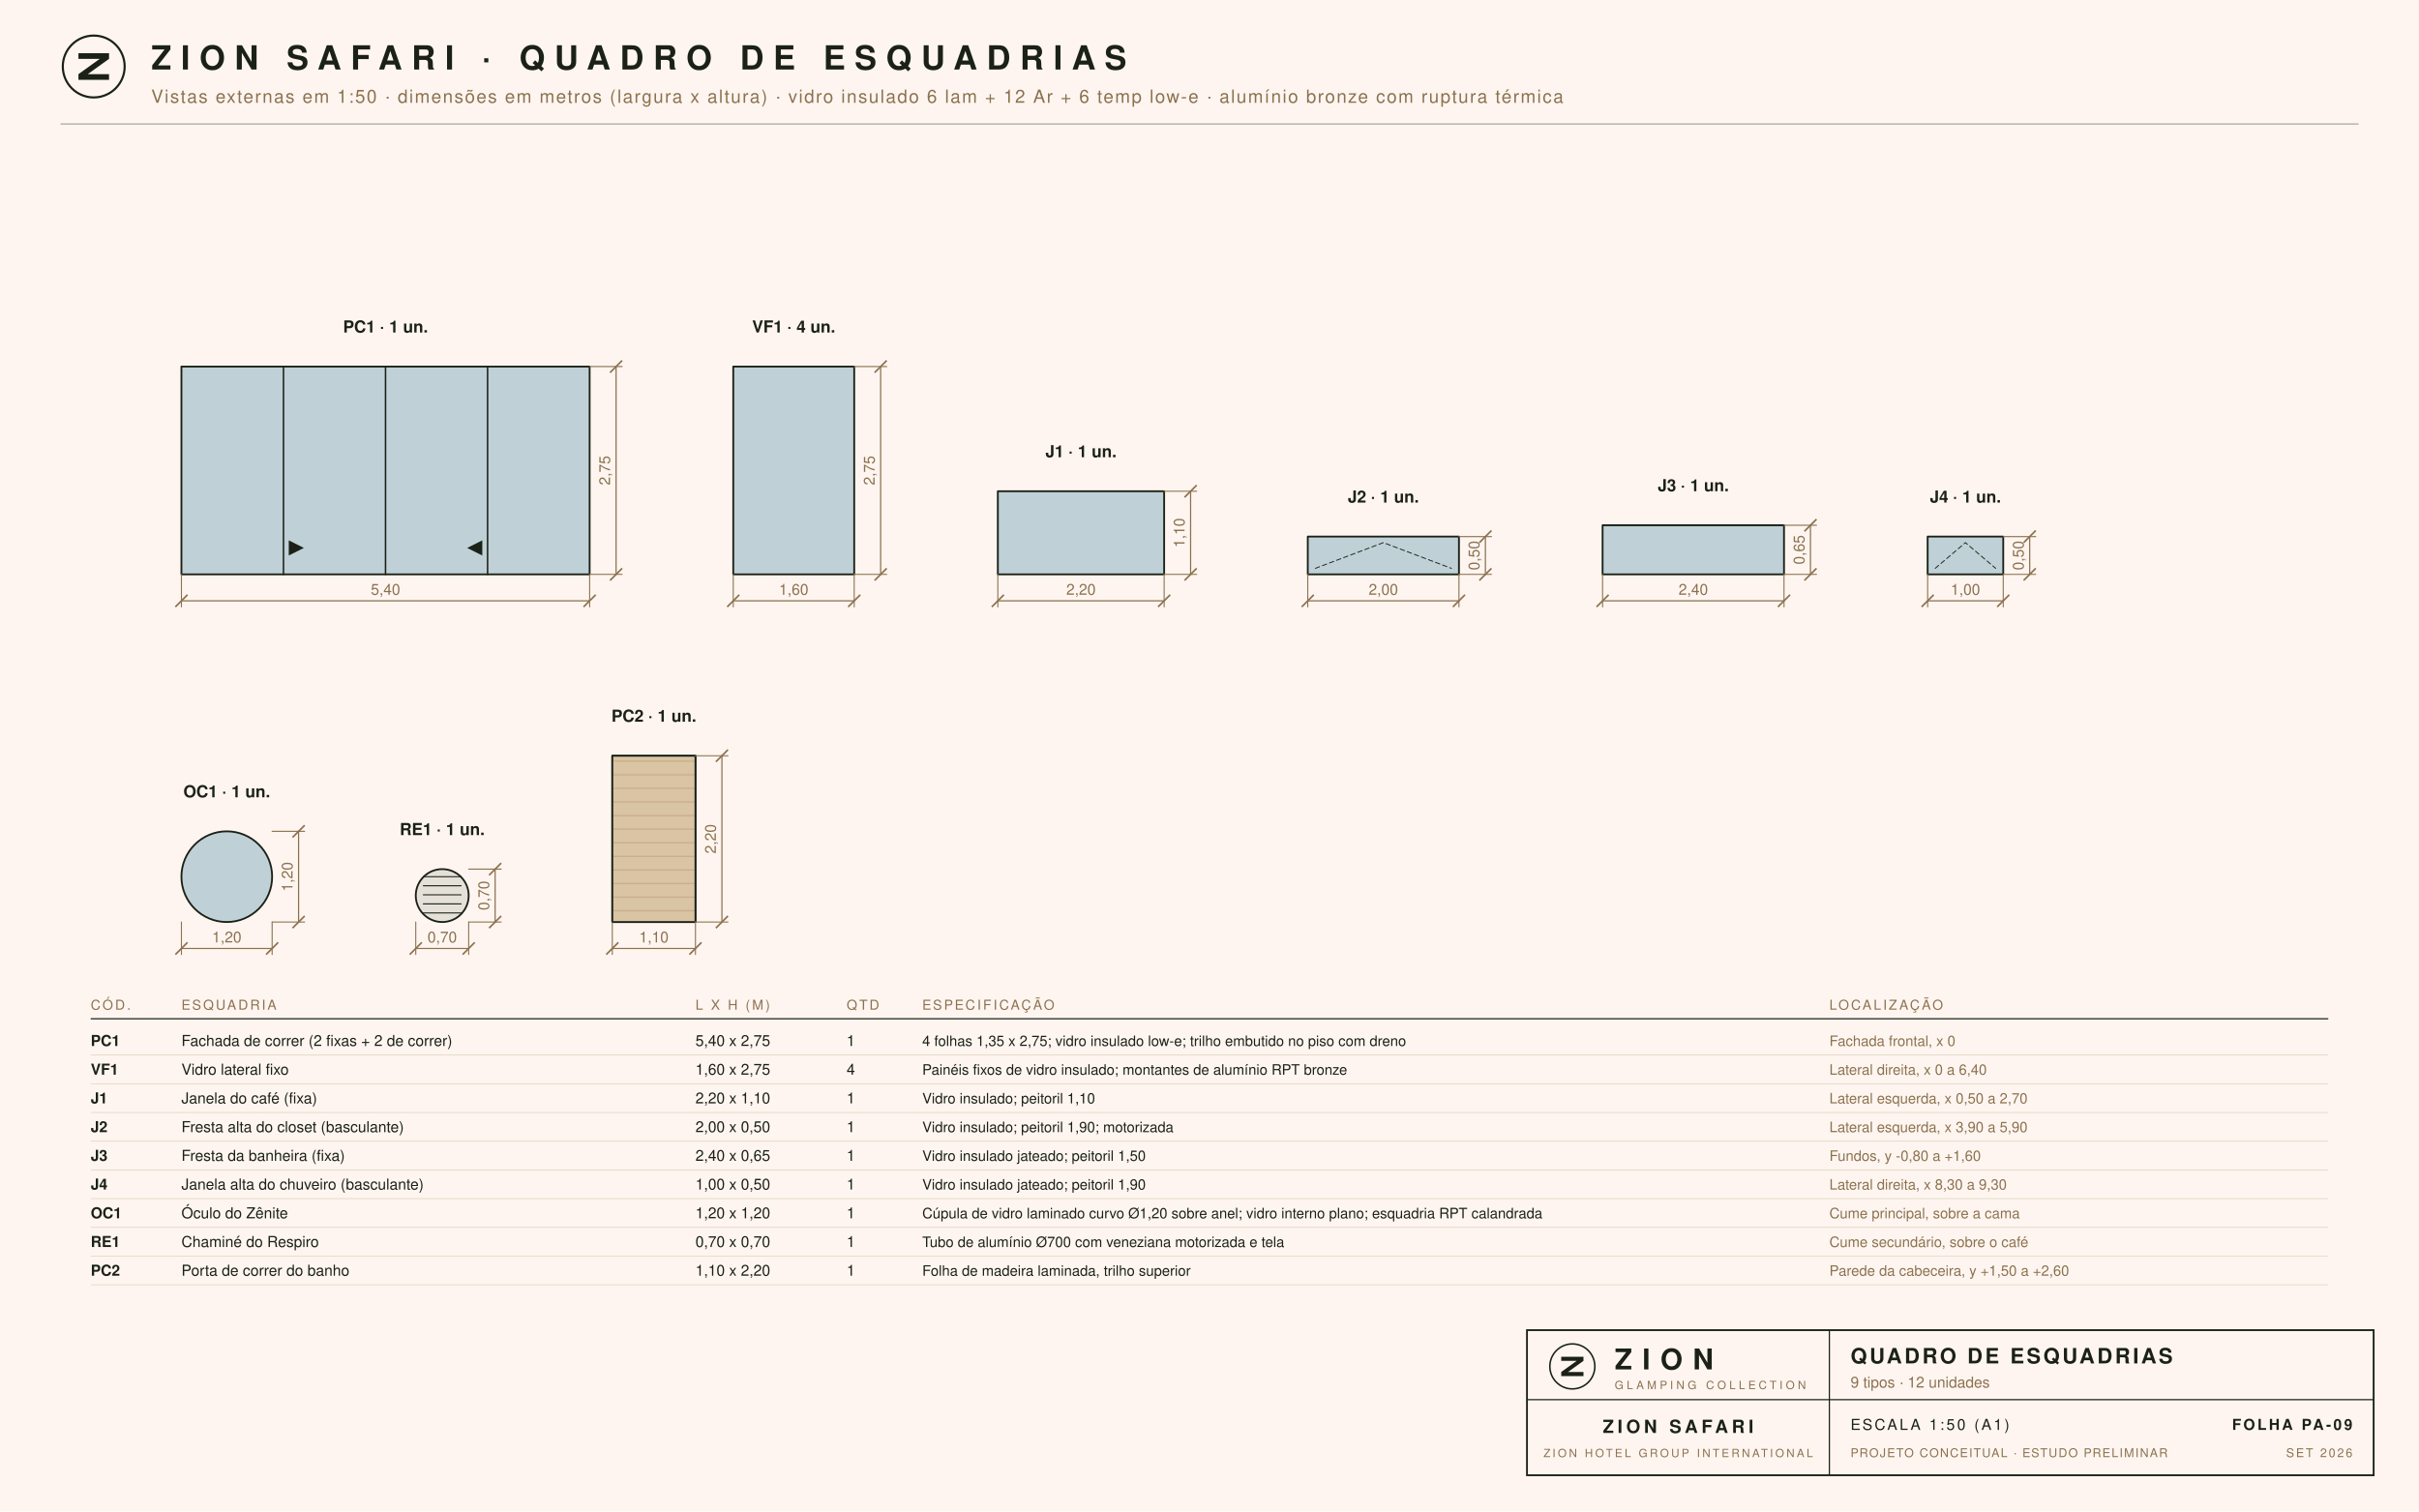
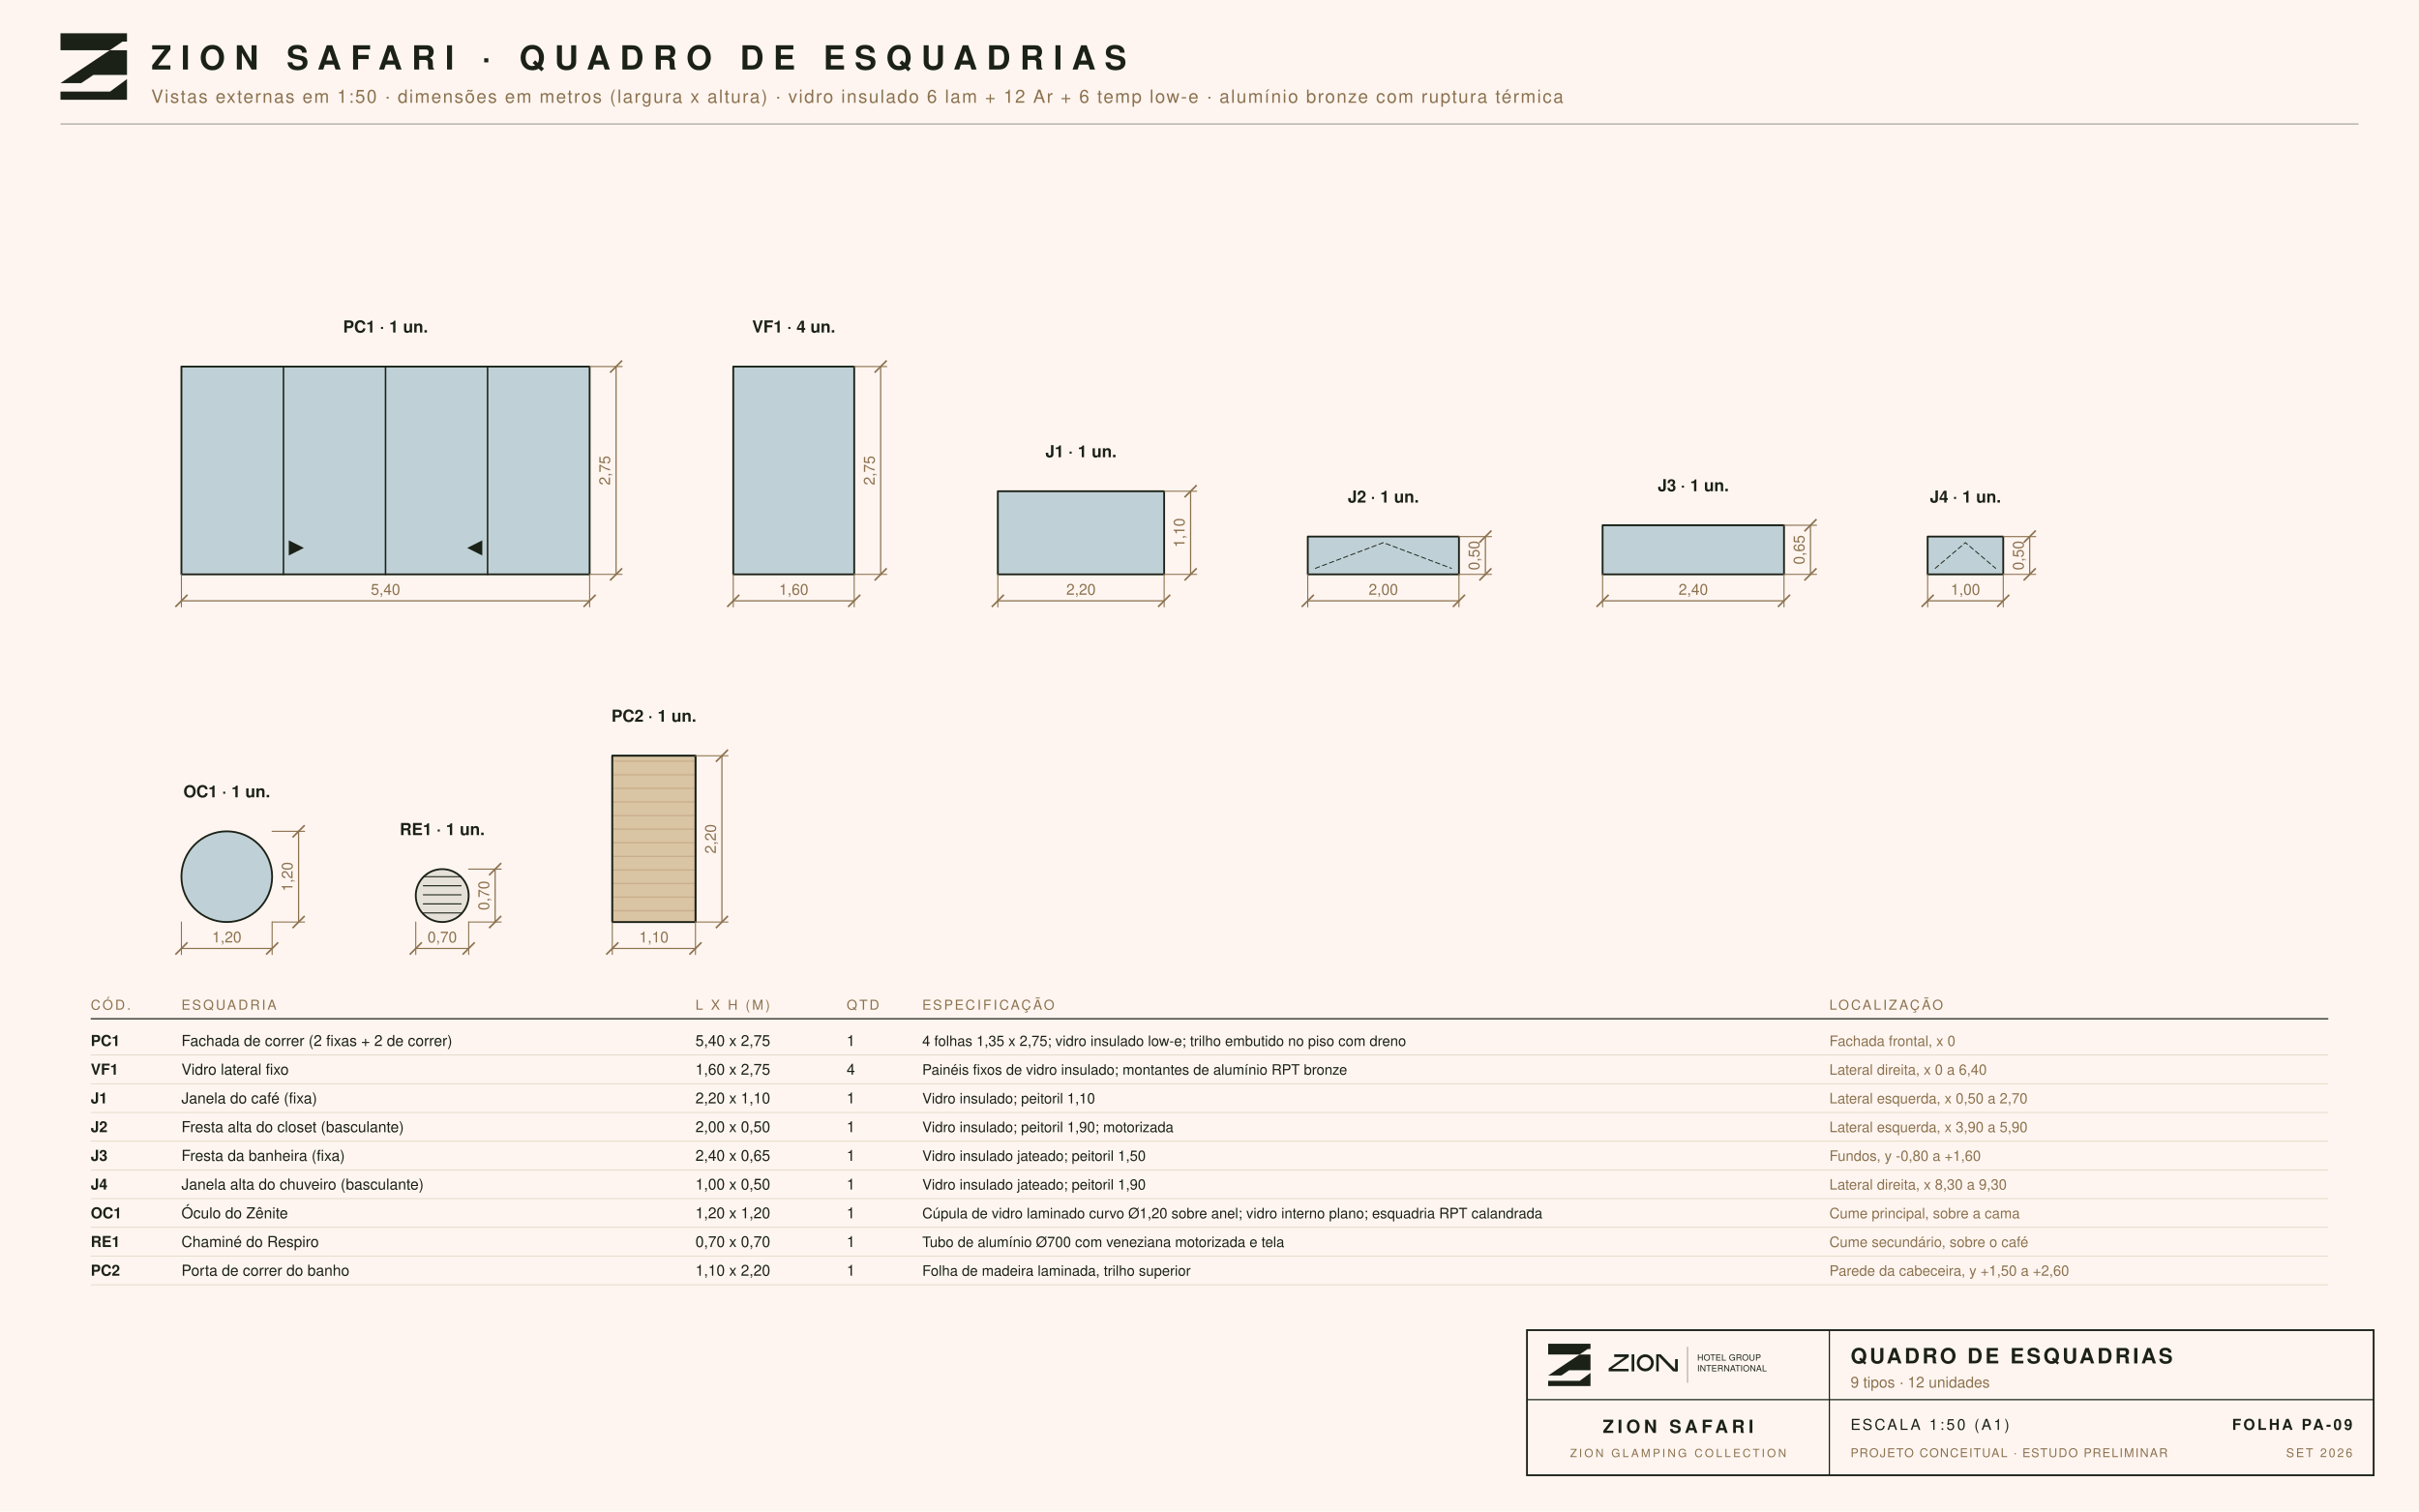
<svg xmlns="http://www.w3.org/2000/svg" viewBox="0 0 1600 1000" width="1600" height="1000" font-family="'DM Sans','Aventa',Helvetica,Arial,sans-serif">
  <defs>
    <pattern id="wood" width="60" height="9" patternUnits="userSpaceOnUse">
      <rect width="60" height="9" fill="#D9C4A3" />
      <line x1="0" y1="8.5" x2="60" y2="8.5" stroke="#B99A73" stroke-width="0.6" opacity="0.7" />
    </pattern>
  </defs>
  <rect width="1600" height="1000" fill="#FEF5F0" />
  <g transform="translate(40.00,22.00) scale(0.44)">
-     <circle cx="50" cy="50" r="46.5" fill="none" stroke="#1B2117" stroke-width="3.2" />
-     <polygon points="27,30 73,30 73,38.5 41,61.5 73,61.5 73,70 27,70 27,61.5 59,38.5 27,38.5" fill="#1B2117" />
+     <polygon points="0,0 100,0 100,12.5 93.4,12.5 74.1,25.5 0,25.5" fill="#1B2117" />
+     <polygon points="74.1,25.5 100,25.5 100,62.7 49.4,62.7 31.2,75 0,75" fill="#1B2117" />
+     <polygon points="0,87.7 74.5,87.7 100,68.9 100,100 0,100" fill="#1B2117" />
  </g>
  <text x="100.00" y="46.00" fill="#1B2117" text-anchor="start" style="font-family:'DM Sans','Aventa',Helvetica,Arial,sans-serif;font-size:22px;font-weight:700;letter-spacing:0.28em;">ZION SAFARI · QUADRO DE ESQUADRIAS</text>
  <text x="100.00" y="68.00" fill="#8B714E" text-anchor="start" style="font-family:'DM Sans','Aventa',Helvetica,Arial,sans-serif;font-size:12px;font-weight:400;letter-spacing:0.08em;">Vistas externas em 1:50 · dimensões em metros (largura x altura) · vidro insulado 6 lam + 12 Ar + 6 temp low-e · alumínio bronze com ruptura térmica</text>
  <line x1="40" y1="82" x2="1560" y2="82" stroke="#1B2117" stroke-width="0.6" opacity="0.5" />
  <polygon points="120.00,380.00 390.00,380.00 390.00,242.50 120.00,242.50" fill="#BFD0D6" stroke="#1B2117" stroke-width="1.2" opacity="1.0" stroke-linejoin="round" stroke-linecap="round" />
  <line x1="187.50" y1="380.00" x2="187.50" y2="242.50" stroke="#1B2117" stroke-width="1.0" opacity="1.0" stroke-linecap="round" />
  <line x1="255.00" y1="380.00" x2="255.00" y2="242.50" stroke="#1B2117" stroke-width="1.0" opacity="1.0" stroke-linecap="round" />
  <line x1="322.50" y1="380.00" x2="322.50" y2="242.50" stroke="#1B2117" stroke-width="1.0" opacity="1.0" stroke-linecap="round" />
  <path d="M201.0,362.5 l-10,-5 v10 z" fill="#1B2117" />
  <path d="M309.0,362.5 l10,-5 v10 z" fill="#1B2117" />
  <line x1="120.00" y1="380.00" x2="120.00" y2="401.50" stroke="#8B714E" stroke-width="0.7" opacity="1.0" stroke-linecap="round" />
  <line x1="390.00" y1="380.00" x2="390.00" y2="401.50" stroke="#8B714E" stroke-width="0.7" opacity="1.0" stroke-linecap="round" />
  <line x1="120.00" y1="397.50" x2="390.00" y2="397.50" stroke="#8B714E" stroke-width="0.8" opacity="1.0" stroke-linecap="round" />
  <line x1="116.0" y1="401.5" x2="124.0" y2="393.5" stroke="#8B714E" stroke-width="1.1" />
  <line x1="386.0" y1="401.5" x2="394.0" y2="393.5" stroke="#8B714E" stroke-width="1.1" />
  <text x="255.00" y="393.50" fill="#8B714E" text-anchor="middle" style="font-family:'DM Sans','Aventa',Helvetica,Arial,sans-serif;font-size:10px;font-weight:400;letter-spacing:0em;">5,40</text>
  <line x1="390.00" y1="380.00" x2="411.50" y2="380.00" stroke="#8B714E" stroke-width="0.7" opacity="1.0" stroke-linecap="round" />
  <line x1="390.00" y1="242.50" x2="411.50" y2="242.50" stroke="#8B714E" stroke-width="0.7" opacity="1.0" stroke-linecap="round" />
  <line x1="407.50" y1="380.00" x2="407.50" y2="242.50" stroke="#8B714E" stroke-width="0.8" opacity="1.0" stroke-linecap="round" />
  <line x1="403.5" y1="384.0" x2="411.5" y2="376.0" stroke="#8B714E" stroke-width="1.1" />
  <line x1="403.5" y1="246.5" x2="411.5" y2="238.5" stroke="#8B714E" stroke-width="1.1" />
  <text x="407.50" y="307.25" fill="#8B714E" text-anchor="middle" style="font-family:'DM Sans','Aventa',Helvetica,Arial,sans-serif;font-size:10px;font-weight:400;letter-spacing:0em;" transform="rotate(-90 407.50 311.25)">2,75</text>
  <text x="255.00" y="220.00" fill="#1B2117" text-anchor="middle" style="font-family:'DM Sans','Aventa',Helvetica,Arial,sans-serif;font-size:11px;font-weight:700;letter-spacing:0em;">PC1 · 1 un.</text>
  <polygon points="485.00,380.00 565.00,380.00 565.00,242.50 485.00,242.50" fill="#BFD0D6" stroke="#1B2117" stroke-width="1.2" opacity="1.0" stroke-linejoin="round" stroke-linecap="round" />
  <line x1="485.00" y1="380.00" x2="485.00" y2="401.50" stroke="#8B714E" stroke-width="0.7" opacity="1.0" stroke-linecap="round" />
  <line x1="565.00" y1="380.00" x2="565.00" y2="401.50" stroke="#8B714E" stroke-width="0.7" opacity="1.0" stroke-linecap="round" />
  <line x1="485.00" y1="397.50" x2="565.00" y2="397.50" stroke="#8B714E" stroke-width="0.8" opacity="1.0" stroke-linecap="round" />
  <line x1="481.0" y1="401.5" x2="489.0" y2="393.5" stroke="#8B714E" stroke-width="1.1" />
  <line x1="561.0" y1="401.5" x2="569.0" y2="393.5" stroke="#8B714E" stroke-width="1.1" />
  <text x="525.00" y="393.50" fill="#8B714E" text-anchor="middle" style="font-family:'DM Sans','Aventa',Helvetica,Arial,sans-serif;font-size:10px;font-weight:400;letter-spacing:0em;">1,60</text>
  <line x1="565.00" y1="380.00" x2="586.50" y2="380.00" stroke="#8B714E" stroke-width="0.7" opacity="1.0" stroke-linecap="round" />
  <line x1="565.00" y1="242.50" x2="586.50" y2="242.50" stroke="#8B714E" stroke-width="0.7" opacity="1.0" stroke-linecap="round" />
  <line x1="582.50" y1="380.00" x2="582.50" y2="242.50" stroke="#8B714E" stroke-width="0.8" opacity="1.0" stroke-linecap="round" />
  <line x1="578.5" y1="384.0" x2="586.5" y2="376.0" stroke="#8B714E" stroke-width="1.1" />
  <line x1="578.5" y1="246.5" x2="586.5" y2="238.5" stroke="#8B714E" stroke-width="1.1" />
  <text x="582.50" y="307.25" fill="#8B714E" text-anchor="middle" style="font-family:'DM Sans','Aventa',Helvetica,Arial,sans-serif;font-size:10px;font-weight:400;letter-spacing:0em;" transform="rotate(-90 582.50 311.25)">2,75</text>
  <text x="525.00" y="220.00" fill="#1B2117" text-anchor="middle" style="font-family:'DM Sans','Aventa',Helvetica,Arial,sans-serif;font-size:11px;font-weight:700;letter-spacing:0em;">VF1 · 4 un.</text>
  <polygon points="660.00,380.00 770.00,380.00 770.00,325.00 660.00,325.00" fill="#BFD0D6" stroke="#1B2117" stroke-width="1.2" opacity="1.0" stroke-linejoin="round" stroke-linecap="round" />
  <line x1="660.00" y1="380.00" x2="660.00" y2="401.50" stroke="#8B714E" stroke-width="0.7" opacity="1.0" stroke-linecap="round" />
  <line x1="770.00" y1="380.00" x2="770.00" y2="401.50" stroke="#8B714E" stroke-width="0.7" opacity="1.0" stroke-linecap="round" />
  <line x1="660.00" y1="397.50" x2="770.00" y2="397.50" stroke="#8B714E" stroke-width="0.8" opacity="1.0" stroke-linecap="round" />
  <line x1="656.0" y1="401.5" x2="664.0" y2="393.5" stroke="#8B714E" stroke-width="1.1" />
  <line x1="766.0" y1="401.5" x2="774.0" y2="393.5" stroke="#8B714E" stroke-width="1.1" />
  <text x="715.00" y="393.50" fill="#8B714E" text-anchor="middle" style="font-family:'DM Sans','Aventa',Helvetica,Arial,sans-serif;font-size:10px;font-weight:400;letter-spacing:0em;">2,20</text>
  <line x1="770.00" y1="380.00" x2="791.50" y2="380.00" stroke="#8B714E" stroke-width="0.7" opacity="1.0" stroke-linecap="round" />
  <line x1="770.00" y1="325.00" x2="791.50" y2="325.00" stroke="#8B714E" stroke-width="0.7" opacity="1.0" stroke-linecap="round" />
  <line x1="787.50" y1="380.00" x2="787.50" y2="325.00" stroke="#8B714E" stroke-width="0.8" opacity="1.0" stroke-linecap="round" />
  <line x1="783.5" y1="384.0" x2="791.5" y2="376.0" stroke="#8B714E" stroke-width="1.1" />
  <line x1="783.5" y1="329.0" x2="791.5" y2="321.0" stroke="#8B714E" stroke-width="1.1" />
  <text x="787.50" y="348.50" fill="#8B714E" text-anchor="middle" style="font-family:'DM Sans','Aventa',Helvetica,Arial,sans-serif;font-size:10px;font-weight:400;letter-spacing:0em;" transform="rotate(-90 787.50 352.50)">1,10</text>
  <text x="715.00" y="302.50" fill="#1B2117" text-anchor="middle" style="font-family:'DM Sans','Aventa',Helvetica,Arial,sans-serif;font-size:11px;font-weight:700;letter-spacing:0em;">J1 · 1 un.</text>
  <polygon points="865.00,380.00 965.00,380.00 965.00,355.00 865.00,355.00" fill="#BFD0D6" stroke="#1B2117" stroke-width="1.2" opacity="1.0" stroke-linejoin="round" stroke-linecap="round" />
  <polyline points="870.00,376.00 915.00,359.00 960.00,376.00" fill="none" stroke="#1B2117" stroke-width="0.6" stroke-dasharray="3 2" opacity="1.0" stroke-linejoin="round" stroke-linecap="round" />
  <line x1="865.00" y1="380.00" x2="865.00" y2="401.50" stroke="#8B714E" stroke-width="0.7" opacity="1.0" stroke-linecap="round" />
  <line x1="965.00" y1="380.00" x2="965.00" y2="401.50" stroke="#8B714E" stroke-width="0.7" opacity="1.0" stroke-linecap="round" />
  <line x1="865.00" y1="397.50" x2="965.00" y2="397.50" stroke="#8B714E" stroke-width="0.8" opacity="1.0" stroke-linecap="round" />
  <line x1="861.0" y1="401.5" x2="869.0" y2="393.5" stroke="#8B714E" stroke-width="1.1" />
  <line x1="961.0" y1="401.5" x2="969.0" y2="393.5" stroke="#8B714E" stroke-width="1.1" />
  <text x="915.00" y="393.50" fill="#8B714E" text-anchor="middle" style="font-family:'DM Sans','Aventa',Helvetica,Arial,sans-serif;font-size:10px;font-weight:400;letter-spacing:0em;">2,00</text>
  <line x1="965.00" y1="380.00" x2="986.50" y2="380.00" stroke="#8B714E" stroke-width="0.7" opacity="1.0" stroke-linecap="round" />
  <line x1="965.00" y1="355.00" x2="986.50" y2="355.00" stroke="#8B714E" stroke-width="0.7" opacity="1.0" stroke-linecap="round" />
  <line x1="982.50" y1="380.00" x2="982.50" y2="355.00" stroke="#8B714E" stroke-width="0.8" opacity="1.0" stroke-linecap="round" />
  <line x1="978.5" y1="384.0" x2="986.5" y2="376.0" stroke="#8B714E" stroke-width="1.1" />
  <line x1="978.5" y1="359.0" x2="986.5" y2="351.0" stroke="#8B714E" stroke-width="1.1" />
  <text x="982.50" y="363.50" fill="#8B714E" text-anchor="middle" style="font-family:'DM Sans','Aventa',Helvetica,Arial,sans-serif;font-size:10px;font-weight:400;letter-spacing:0em;" transform="rotate(-90 982.50 367.50)">0,50</text>
  <text x="915.00" y="332.50" fill="#1B2117" text-anchor="middle" style="font-family:'DM Sans','Aventa',Helvetica,Arial,sans-serif;font-size:11px;font-weight:700;letter-spacing:0em;">J2 · 1 un.</text>
  <polygon points="1060.00,380.00 1180.00,380.00 1180.00,347.50 1060.00,347.50" fill="#BFD0D6" stroke="#1B2117" stroke-width="1.2" opacity="1.0" stroke-linejoin="round" stroke-linecap="round" />
  <line x1="1060.00" y1="380.00" x2="1060.00" y2="401.50" stroke="#8B714E" stroke-width="0.7" opacity="1.0" stroke-linecap="round" />
  <line x1="1180.00" y1="380.00" x2="1180.00" y2="401.50" stroke="#8B714E" stroke-width="0.7" opacity="1.0" stroke-linecap="round" />
  <line x1="1060.00" y1="397.50" x2="1180.00" y2="397.50" stroke="#8B714E" stroke-width="0.8" opacity="1.0" stroke-linecap="round" />
  <line x1="1056.0" y1="401.5" x2="1064.0" y2="393.5" stroke="#8B714E" stroke-width="1.1" />
  <line x1="1176.0" y1="401.5" x2="1184.0" y2="393.5" stroke="#8B714E" stroke-width="1.1" />
  <text x="1120.00" y="393.50" fill="#8B714E" text-anchor="middle" style="font-family:'DM Sans','Aventa',Helvetica,Arial,sans-serif;font-size:10px;font-weight:400;letter-spacing:0em;">2,40</text>
  <line x1="1180.00" y1="380.00" x2="1201.50" y2="380.00" stroke="#8B714E" stroke-width="0.7" opacity="1.0" stroke-linecap="round" />
  <line x1="1180.00" y1="347.50" x2="1201.50" y2="347.50" stroke="#8B714E" stroke-width="0.7" opacity="1.0" stroke-linecap="round" />
  <line x1="1197.50" y1="380.00" x2="1197.50" y2="347.50" stroke="#8B714E" stroke-width="0.8" opacity="1.0" stroke-linecap="round" />
  <line x1="1193.5" y1="384.0" x2="1201.5" y2="376.0" stroke="#8B714E" stroke-width="1.1" />
  <line x1="1193.5" y1="351.5" x2="1201.5" y2="343.5" stroke="#8B714E" stroke-width="1.1" />
  <text x="1197.50" y="359.75" fill="#8B714E" text-anchor="middle" style="font-family:'DM Sans','Aventa',Helvetica,Arial,sans-serif;font-size:10px;font-weight:400;letter-spacing:0em;" transform="rotate(-90 1197.50 363.75)">0,65</text>
  <text x="1120.00" y="325.00" fill="#1B2117" text-anchor="middle" style="font-family:'DM Sans','Aventa',Helvetica,Arial,sans-serif;font-size:11px;font-weight:700;letter-spacing:0em;">J3 · 1 un.</text>
  <polygon points="1275.00,380.00 1325.00,380.00 1325.00,355.00 1275.00,355.00" fill="#BFD0D6" stroke="#1B2117" stroke-width="1.2" opacity="1.0" stroke-linejoin="round" stroke-linecap="round" />
  <polyline points="1280.00,376.00 1300.00,359.00 1320.00,376.00" fill="none" stroke="#1B2117" stroke-width="0.6" stroke-dasharray="3 2" opacity="1.0" stroke-linejoin="round" stroke-linecap="round" />
  <line x1="1275.00" y1="380.00" x2="1275.00" y2="401.50" stroke="#8B714E" stroke-width="0.7" opacity="1.0" stroke-linecap="round" />
  <line x1="1325.00" y1="380.00" x2="1325.00" y2="401.50" stroke="#8B714E" stroke-width="0.7" opacity="1.0" stroke-linecap="round" />
  <line x1="1275.00" y1="397.50" x2="1325.00" y2="397.50" stroke="#8B714E" stroke-width="0.8" opacity="1.0" stroke-linecap="round" />
  <line x1="1271.0" y1="401.5" x2="1279.0" y2="393.5" stroke="#8B714E" stroke-width="1.1" />
  <line x1="1321.0" y1="401.5" x2="1329.0" y2="393.5" stroke="#8B714E" stroke-width="1.1" />
  <text x="1300.00" y="393.50" fill="#8B714E" text-anchor="middle" style="font-family:'DM Sans','Aventa',Helvetica,Arial,sans-serif;font-size:10px;font-weight:400;letter-spacing:0em;">1,00</text>
  <line x1="1325.00" y1="380.00" x2="1346.50" y2="380.00" stroke="#8B714E" stroke-width="0.7" opacity="1.0" stroke-linecap="round" />
  <line x1="1325.00" y1="355.00" x2="1346.50" y2="355.00" stroke="#8B714E" stroke-width="0.7" opacity="1.0" stroke-linecap="round" />
  <line x1="1342.50" y1="380.00" x2="1342.50" y2="355.00" stroke="#8B714E" stroke-width="0.8" opacity="1.0" stroke-linecap="round" />
  <line x1="1338.5" y1="384.0" x2="1346.5" y2="376.0" stroke="#8B714E" stroke-width="1.1" />
  <line x1="1338.5" y1="359.0" x2="1346.5" y2="351.0" stroke="#8B714E" stroke-width="1.1" />
  <text x="1342.50" y="363.50" fill="#8B714E" text-anchor="middle" style="font-family:'DM Sans','Aventa',Helvetica,Arial,sans-serif;font-size:10px;font-weight:400;letter-spacing:0em;" transform="rotate(-90 1342.50 367.50)">0,50</text>
  <text x="1300.00" y="332.50" fill="#1B2117" text-anchor="middle" style="font-family:'DM Sans','Aventa',Helvetica,Arial,sans-serif;font-size:11px;font-weight:700;letter-spacing:0em;">J4 · 1 un.</text>
  <circle cx="150.00" cy="580.00" r="30.00" fill="#BFD0D6" stroke="#1B2117" stroke-width="1.2" opacity="1.0" />
  <line x1="120.00" y1="610.00" x2="120.00" y2="631.50" stroke="#8B714E" stroke-width="0.7" opacity="1.0" stroke-linecap="round" />
  <line x1="180.00" y1="610.00" x2="180.00" y2="631.50" stroke="#8B714E" stroke-width="0.7" opacity="1.0" stroke-linecap="round" />
  <line x1="120.00" y1="627.50" x2="180.00" y2="627.50" stroke="#8B714E" stroke-width="0.8" opacity="1.0" stroke-linecap="round" />
  <line x1="116.0" y1="631.5" x2="124.0" y2="623.5" stroke="#8B714E" stroke-width="1.1" />
  <line x1="176.0" y1="631.5" x2="184.0" y2="623.5" stroke="#8B714E" stroke-width="1.1" />
  <text x="150.00" y="623.50" fill="#8B714E" text-anchor="middle" style="font-family:'DM Sans','Aventa',Helvetica,Arial,sans-serif;font-size:10px;font-weight:400;letter-spacing:0em;">1,20</text>
  <line x1="180.00" y1="610.00" x2="201.50" y2="610.00" stroke="#8B714E" stroke-width="0.7" opacity="1.0" stroke-linecap="round" />
  <line x1="180.00" y1="550.00" x2="201.50" y2="550.00" stroke="#8B714E" stroke-width="0.7" opacity="1.0" stroke-linecap="round" />
  <line x1="197.50" y1="610.00" x2="197.50" y2="550.00" stroke="#8B714E" stroke-width="0.8" opacity="1.0" stroke-linecap="round" />
  <line x1="193.5" y1="614.0" x2="201.5" y2="606.0" stroke="#8B714E" stroke-width="1.1" />
  <line x1="193.5" y1="554.0" x2="201.5" y2="546.0" stroke="#8B714E" stroke-width="1.1" />
  <text x="197.50" y="576.00" fill="#8B714E" text-anchor="middle" style="font-family:'DM Sans','Aventa',Helvetica,Arial,sans-serif;font-size:10px;font-weight:400;letter-spacing:0em;" transform="rotate(-90 197.50 580.00)">1,20</text>
  <text x="150.00" y="527.50" fill="#1B2117" text-anchor="middle" style="font-family:'DM Sans','Aventa',Helvetica,Arial,sans-serif;font-size:11px;font-weight:700;letter-spacing:0em;">OC1 · 1 un.</text>
  <circle cx="292.50" cy="592.50" r="17.50" fill="#E5E1D8" stroke="#1B2117" stroke-width="1.2" opacity="1.0" />
  <line x1="280.00" y1="604.00" x2="305.00" y2="604.00" stroke="#1B2117" stroke-width="0.7" opacity="1.0" stroke-linecap="round" />
  <line x1="280.00" y1="598.00" x2="305.00" y2="598.00" stroke="#1B2117" stroke-width="0.7" opacity="1.0" stroke-linecap="round" />
  <line x1="280.00" y1="592.00" x2="305.00" y2="592.00" stroke="#1B2117" stroke-width="0.7" opacity="1.0" stroke-linecap="round" />
  <line x1="280.00" y1="586.00" x2="305.00" y2="586.00" stroke="#1B2117" stroke-width="0.7" opacity="1.0" stroke-linecap="round" />
  <line x1="280.00" y1="580.00" x2="305.00" y2="580.00" stroke="#1B2117" stroke-width="0.7" opacity="1.0" stroke-linecap="round" />
  <line x1="275.00" y1="610.00" x2="275.00" y2="631.50" stroke="#8B714E" stroke-width="0.7" opacity="1.0" stroke-linecap="round" />
  <line x1="310.00" y1="610.00" x2="310.00" y2="631.50" stroke="#8B714E" stroke-width="0.7" opacity="1.0" stroke-linecap="round" />
  <line x1="275.00" y1="627.50" x2="310.00" y2="627.50" stroke="#8B714E" stroke-width="0.8" opacity="1.0" stroke-linecap="round" />
  <line x1="271.0" y1="631.5" x2="279.0" y2="623.5" stroke="#8B714E" stroke-width="1.1" />
  <line x1="306.0" y1="631.5" x2="314.0" y2="623.5" stroke="#8B714E" stroke-width="1.1" />
  <text x="292.50" y="623.50" fill="#8B714E" text-anchor="middle" style="font-family:'DM Sans','Aventa',Helvetica,Arial,sans-serif;font-size:10px;font-weight:400;letter-spacing:0em;">0,70</text>
  <line x1="310.00" y1="610.00" x2="331.50" y2="610.00" stroke="#8B714E" stroke-width="0.7" opacity="1.0" stroke-linecap="round" />
  <line x1="310.00" y1="575.00" x2="331.50" y2="575.00" stroke="#8B714E" stroke-width="0.7" opacity="1.0" stroke-linecap="round" />
  <line x1="327.50" y1="610.00" x2="327.50" y2="575.00" stroke="#8B714E" stroke-width="0.8" opacity="1.0" stroke-linecap="round" />
  <line x1="323.5" y1="614.0" x2="331.5" y2="606.0" stroke="#8B714E" stroke-width="1.1" />
  <line x1="323.5" y1="579.0" x2="331.5" y2="571.0" stroke="#8B714E" stroke-width="1.1" />
  <text x="327.50" y="588.50" fill="#8B714E" text-anchor="middle" style="font-family:'DM Sans','Aventa',Helvetica,Arial,sans-serif;font-size:10px;font-weight:400;letter-spacing:0em;" transform="rotate(-90 327.50 592.50)">0,70</text>
  <text x="292.50" y="552.50" fill="#1B2117" text-anchor="middle" style="font-family:'DM Sans','Aventa',Helvetica,Arial,sans-serif;font-size:11px;font-weight:700;letter-spacing:0em;">RE1 · 1 un.</text>
  <polygon points="405.00,610.00 460.00,610.00 460.00,500.00 405.00,500.00" fill="#D9C4A3" stroke="#1B2117" stroke-width="1.2" opacity="1.0" stroke-linejoin="round" stroke-linecap="round" />
  <path d="M438.0,557.5 l10,-5 v10 z" fill="#1B2117" />
  <polygon points="405.00,610.00 460.00,610.00 460.00,500.00 405.00,500.00" fill="url(#wood)" stroke="#1B2117" stroke-width="1.2" opacity="1.0" stroke-linejoin="round" stroke-linecap="round" />
  <line x1="405.00" y1="610.00" x2="405.00" y2="631.50" stroke="#8B714E" stroke-width="0.7" opacity="1.0" stroke-linecap="round" />
  <line x1="460.00" y1="610.00" x2="460.00" y2="631.50" stroke="#8B714E" stroke-width="0.7" opacity="1.0" stroke-linecap="round" />
  <line x1="405.00" y1="627.50" x2="460.00" y2="627.50" stroke="#8B714E" stroke-width="0.8" opacity="1.0" stroke-linecap="round" />
  <line x1="401.0" y1="631.5" x2="409.0" y2="623.5" stroke="#8B714E" stroke-width="1.1" />
  <line x1="456.0" y1="631.5" x2="464.0" y2="623.5" stroke="#8B714E" stroke-width="1.1" />
  <text x="432.50" y="623.50" fill="#8B714E" text-anchor="middle" style="font-family:'DM Sans','Aventa',Helvetica,Arial,sans-serif;font-size:10px;font-weight:400;letter-spacing:0em;">1,10</text>
  <line x1="460.00" y1="610.00" x2="481.50" y2="610.00" stroke="#8B714E" stroke-width="0.7" opacity="1.0" stroke-linecap="round" />
  <line x1="460.00" y1="500.00" x2="481.50" y2="500.00" stroke="#8B714E" stroke-width="0.7" opacity="1.0" stroke-linecap="round" />
  <line x1="477.50" y1="610.00" x2="477.50" y2="500.00" stroke="#8B714E" stroke-width="0.8" opacity="1.0" stroke-linecap="round" />
  <line x1="473.5" y1="614.0" x2="481.5" y2="606.0" stroke="#8B714E" stroke-width="1.1" />
  <line x1="473.5" y1="504.0" x2="481.5" y2="496.0" stroke="#8B714E" stroke-width="1.1" />
  <text x="477.50" y="551.00" fill="#8B714E" text-anchor="middle" style="font-family:'DM Sans','Aventa',Helvetica,Arial,sans-serif;font-size:10px;font-weight:400;letter-spacing:0em;" transform="rotate(-90 477.50 555.00)">2,20</text>
  <text x="432.50" y="477.50" fill="#1B2117" text-anchor="middle" style="font-family:'DM Sans','Aventa',Helvetica,Arial,sans-serif;font-size:11px;font-weight:700;letter-spacing:0em;">PC2 · 1 un.</text>
  <text x="60.00" y="668.00" fill="#8B714E" text-anchor="start" style="font-family:'DM Sans','Aventa',Helvetica,Arial,sans-serif;font-size:9px;font-weight:400;letter-spacing:0.15em;">CÓD.</text>
  <text x="120.00" y="668.00" fill="#8B714E" text-anchor="start" style="font-family:'DM Sans','Aventa',Helvetica,Arial,sans-serif;font-size:9px;font-weight:400;letter-spacing:0.15em;">ESQUADRIA</text>
  <text x="460.00" y="668.00" fill="#8B714E" text-anchor="start" style="font-family:'DM Sans','Aventa',Helvetica,Arial,sans-serif;font-size:9px;font-weight:400;letter-spacing:0.15em;">L X H (M)</text>
  <text x="560.00" y="668.00" fill="#8B714E" text-anchor="start" style="font-family:'DM Sans','Aventa',Helvetica,Arial,sans-serif;font-size:9px;font-weight:400;letter-spacing:0.15em;">QTD</text>
  <text x="610.00" y="668.00" fill="#8B714E" text-anchor="start" style="font-family:'DM Sans','Aventa',Helvetica,Arial,sans-serif;font-size:9px;font-weight:400;letter-spacing:0.15em;">ESPECIFICAÇÃO</text>
  <text x="1210.00" y="668.00" fill="#8B714E" text-anchor="start" style="font-family:'DM Sans','Aventa',Helvetica,Arial,sans-serif;font-size:9px;font-weight:400;letter-spacing:0.15em;">LOCALIZAÇÃO</text>
  <line x1="60" y1="674" x2="1540" y2="674" stroke="#1B2117" stroke-width="0.8" />
  <text x="60.00" y="692.00" fill="#1B2117" text-anchor="start" style="font-family:'DM Sans','Aventa',Helvetica,Arial,sans-serif;font-size:10px;font-weight:700;letter-spacing:0em;">PC1</text>
  <text x="120.00" y="692.00" fill="#1B2117" text-anchor="start" style="font-family:'DM Sans','Aventa',Helvetica,Arial,sans-serif;font-size:10px;font-weight:400;letter-spacing:0em;">Fachada de correr (2 fixas + 2 de correr)</text>
  <text x="460.00" y="692.00" fill="#1B2117" text-anchor="start" style="font-family:'DM Sans','Aventa',Helvetica,Arial,sans-serif;font-size:10px;font-weight:400;letter-spacing:0em;">5,40 x 2,75</text>
  <text x="560.00" y="692.00" fill="#1B2117" text-anchor="start" style="font-family:'DM Sans','Aventa',Helvetica,Arial,sans-serif;font-size:10px;font-weight:400;letter-spacing:0em;">1</text>
  <text x="610.00" y="692.00" fill="#1B2117" text-anchor="start" style="font-family:'DM Sans','Aventa',Helvetica,Arial,sans-serif;font-size:9.5px;font-weight:400;letter-spacing:0em;">4 folhas 1,35 x 2,75; vidro insulado low-e; trilho embutido no piso com dreno</text>
  <text x="1210.00" y="692.00" fill="#8B714E" text-anchor="start" style="font-family:'DM Sans','Aventa',Helvetica,Arial,sans-serif;font-size:9.5px;font-weight:400;letter-spacing:0em;">Fachada frontal, x 0</text>
  <line x1="60" y1="698" x2="1540" y2="698" stroke="#DED6BF" stroke-width="0.5" />
  <text x="60.00" y="711.00" fill="#1B2117" text-anchor="start" style="font-family:'DM Sans','Aventa',Helvetica,Arial,sans-serif;font-size:10px;font-weight:700;letter-spacing:0em;">VF1</text>
  <text x="120.00" y="711.00" fill="#1B2117" text-anchor="start" style="font-family:'DM Sans','Aventa',Helvetica,Arial,sans-serif;font-size:10px;font-weight:400;letter-spacing:0em;">Vidro lateral fixo</text>
  <text x="460.00" y="711.00" fill="#1B2117" text-anchor="start" style="font-family:'DM Sans','Aventa',Helvetica,Arial,sans-serif;font-size:10px;font-weight:400;letter-spacing:0em;">1,60 x 2,75</text>
  <text x="560.00" y="711.00" fill="#1B2117" text-anchor="start" style="font-family:'DM Sans','Aventa',Helvetica,Arial,sans-serif;font-size:10px;font-weight:400;letter-spacing:0em;">4</text>
  <text x="610.00" y="711.00" fill="#1B2117" text-anchor="start" style="font-family:'DM Sans','Aventa',Helvetica,Arial,sans-serif;font-size:9.5px;font-weight:400;letter-spacing:0em;">Painéis fixos de vidro insulado; montantes de alumínio RPT bronze</text>
  <text x="1210.00" y="711.00" fill="#8B714E" text-anchor="start" style="font-family:'DM Sans','Aventa',Helvetica,Arial,sans-serif;font-size:9.5px;font-weight:400;letter-spacing:0em;">Lateral direita, x 0 a 6,40</text>
  <line x1="60" y1="717" x2="1540" y2="717" stroke="#DED6BF" stroke-width="0.5" />
  <text x="60.00" y="730.00" fill="#1B2117" text-anchor="start" style="font-family:'DM Sans','Aventa',Helvetica,Arial,sans-serif;font-size:10px;font-weight:700;letter-spacing:0em;">J1</text>
  <text x="120.00" y="730.00" fill="#1B2117" text-anchor="start" style="font-family:'DM Sans','Aventa',Helvetica,Arial,sans-serif;font-size:10px;font-weight:400;letter-spacing:0em;">Janela do café (fixa)</text>
  <text x="460.00" y="730.00" fill="#1B2117" text-anchor="start" style="font-family:'DM Sans','Aventa',Helvetica,Arial,sans-serif;font-size:10px;font-weight:400;letter-spacing:0em;">2,20 x 1,10</text>
  <text x="560.00" y="730.00" fill="#1B2117" text-anchor="start" style="font-family:'DM Sans','Aventa',Helvetica,Arial,sans-serif;font-size:10px;font-weight:400;letter-spacing:0em;">1</text>
  <text x="610.00" y="730.00" fill="#1B2117" text-anchor="start" style="font-family:'DM Sans','Aventa',Helvetica,Arial,sans-serif;font-size:9.5px;font-weight:400;letter-spacing:0em;">Vidro insulado; peitoril 1,10</text>
  <text x="1210.00" y="730.00" fill="#8B714E" text-anchor="start" style="font-family:'DM Sans','Aventa',Helvetica,Arial,sans-serif;font-size:9.5px;font-weight:400;letter-spacing:0em;">Lateral esquerda, x 0,50 a 2,70</text>
  <line x1="60" y1="736" x2="1540" y2="736" stroke="#DED6BF" stroke-width="0.5" />
  <text x="60.00" y="749.00" fill="#1B2117" text-anchor="start" style="font-family:'DM Sans','Aventa',Helvetica,Arial,sans-serif;font-size:10px;font-weight:700;letter-spacing:0em;">J2</text>
  <text x="120.00" y="749.00" fill="#1B2117" text-anchor="start" style="font-family:'DM Sans','Aventa',Helvetica,Arial,sans-serif;font-size:10px;font-weight:400;letter-spacing:0em;">Fresta alta do closet (basculante)</text>
  <text x="460.00" y="749.00" fill="#1B2117" text-anchor="start" style="font-family:'DM Sans','Aventa',Helvetica,Arial,sans-serif;font-size:10px;font-weight:400;letter-spacing:0em;">2,00 x 0,50</text>
  <text x="560.00" y="749.00" fill="#1B2117" text-anchor="start" style="font-family:'DM Sans','Aventa',Helvetica,Arial,sans-serif;font-size:10px;font-weight:400;letter-spacing:0em;">1</text>
  <text x="610.00" y="749.00" fill="#1B2117" text-anchor="start" style="font-family:'DM Sans','Aventa',Helvetica,Arial,sans-serif;font-size:9.5px;font-weight:400;letter-spacing:0em;">Vidro insulado; peitoril 1,90; motorizada</text>
  <text x="1210.00" y="749.00" fill="#8B714E" text-anchor="start" style="font-family:'DM Sans','Aventa',Helvetica,Arial,sans-serif;font-size:9.5px;font-weight:400;letter-spacing:0em;">Lateral esquerda, x 3,90 a 5,90</text>
  <line x1="60" y1="755" x2="1540" y2="755" stroke="#DED6BF" stroke-width="0.5" />
  <text x="60.00" y="768.00" fill="#1B2117" text-anchor="start" style="font-family:'DM Sans','Aventa',Helvetica,Arial,sans-serif;font-size:10px;font-weight:700;letter-spacing:0em;">J3</text>
  <text x="120.00" y="768.00" fill="#1B2117" text-anchor="start" style="font-family:'DM Sans','Aventa',Helvetica,Arial,sans-serif;font-size:10px;font-weight:400;letter-spacing:0em;">Fresta da banheira (fixa)</text>
  <text x="460.00" y="768.00" fill="#1B2117" text-anchor="start" style="font-family:'DM Sans','Aventa',Helvetica,Arial,sans-serif;font-size:10px;font-weight:400;letter-spacing:0em;">2,40 x 0,65</text>
  <text x="560.00" y="768.00" fill="#1B2117" text-anchor="start" style="font-family:'DM Sans','Aventa',Helvetica,Arial,sans-serif;font-size:10px;font-weight:400;letter-spacing:0em;">1</text>
  <text x="610.00" y="768.00" fill="#1B2117" text-anchor="start" style="font-family:'DM Sans','Aventa',Helvetica,Arial,sans-serif;font-size:9.5px;font-weight:400;letter-spacing:0em;">Vidro insulado jateado; peitoril 1,50</text>
  <text x="1210.00" y="768.00" fill="#8B714E" text-anchor="start" style="font-family:'DM Sans','Aventa',Helvetica,Arial,sans-serif;font-size:9.5px;font-weight:400;letter-spacing:0em;">Fundos, y -0,80 a +1,60</text>
  <line x1="60" y1="774" x2="1540" y2="774" stroke="#DED6BF" stroke-width="0.5" />
  <text x="60.00" y="787.00" fill="#1B2117" text-anchor="start" style="font-family:'DM Sans','Aventa',Helvetica,Arial,sans-serif;font-size:10px;font-weight:700;letter-spacing:0em;">J4</text>
  <text x="120.00" y="787.00" fill="#1B2117" text-anchor="start" style="font-family:'DM Sans','Aventa',Helvetica,Arial,sans-serif;font-size:10px;font-weight:400;letter-spacing:0em;">Janela alta do chuveiro (basculante)</text>
  <text x="460.00" y="787.00" fill="#1B2117" text-anchor="start" style="font-family:'DM Sans','Aventa',Helvetica,Arial,sans-serif;font-size:10px;font-weight:400;letter-spacing:0em;">1,00 x 0,50</text>
  <text x="560.00" y="787.00" fill="#1B2117" text-anchor="start" style="font-family:'DM Sans','Aventa',Helvetica,Arial,sans-serif;font-size:10px;font-weight:400;letter-spacing:0em;">1</text>
  <text x="610.00" y="787.00" fill="#1B2117" text-anchor="start" style="font-family:'DM Sans','Aventa',Helvetica,Arial,sans-serif;font-size:9.5px;font-weight:400;letter-spacing:0em;">Vidro insulado jateado; peitoril 1,90</text>
  <text x="1210.00" y="787.00" fill="#8B714E" text-anchor="start" style="font-family:'DM Sans','Aventa',Helvetica,Arial,sans-serif;font-size:9.5px;font-weight:400;letter-spacing:0em;">Lateral direita, x 8,30 a 9,30</text>
  <line x1="60" y1="793" x2="1540" y2="793" stroke="#DED6BF" stroke-width="0.5" />
  <text x="60.00" y="806.00" fill="#1B2117" text-anchor="start" style="font-family:'DM Sans','Aventa',Helvetica,Arial,sans-serif;font-size:10px;font-weight:700;letter-spacing:0em;">OC1</text>
  <text x="120.00" y="806.00" fill="#1B2117" text-anchor="start" style="font-family:'DM Sans','Aventa',Helvetica,Arial,sans-serif;font-size:10px;font-weight:400;letter-spacing:0em;">Óculo do Zênite</text>
  <text x="460.00" y="806.00" fill="#1B2117" text-anchor="start" style="font-family:'DM Sans','Aventa',Helvetica,Arial,sans-serif;font-size:10px;font-weight:400;letter-spacing:0em;">1,20 x 1,20</text>
  <text x="560.00" y="806.00" fill="#1B2117" text-anchor="start" style="font-family:'DM Sans','Aventa',Helvetica,Arial,sans-serif;font-size:10px;font-weight:400;letter-spacing:0em;">1</text>
  <text x="610.00" y="806.00" fill="#1B2117" text-anchor="start" style="font-family:'DM Sans','Aventa',Helvetica,Arial,sans-serif;font-size:9.5px;font-weight:400;letter-spacing:0em;">Cúpula de vidro laminado curvo Ø1,20 sobre anel; vidro interno plano; esquadria RPT calandrada</text>
  <text x="1210.00" y="806.00" fill="#8B714E" text-anchor="start" style="font-family:'DM Sans','Aventa',Helvetica,Arial,sans-serif;font-size:9.5px;font-weight:400;letter-spacing:0em;">Cume principal, sobre a cama</text>
  <line x1="60" y1="812" x2="1540" y2="812" stroke="#DED6BF" stroke-width="0.5" />
  <text x="60.00" y="825.00" fill="#1B2117" text-anchor="start" style="font-family:'DM Sans','Aventa',Helvetica,Arial,sans-serif;font-size:10px;font-weight:700;letter-spacing:0em;">RE1</text>
  <text x="120.00" y="825.00" fill="#1B2117" text-anchor="start" style="font-family:'DM Sans','Aventa',Helvetica,Arial,sans-serif;font-size:10px;font-weight:400;letter-spacing:0em;">Chaminé do Respiro</text>
  <text x="460.00" y="825.00" fill="#1B2117" text-anchor="start" style="font-family:'DM Sans','Aventa',Helvetica,Arial,sans-serif;font-size:10px;font-weight:400;letter-spacing:0em;">0,70 x 0,70</text>
  <text x="560.00" y="825.00" fill="#1B2117" text-anchor="start" style="font-family:'DM Sans','Aventa',Helvetica,Arial,sans-serif;font-size:10px;font-weight:400;letter-spacing:0em;">1</text>
  <text x="610.00" y="825.00" fill="#1B2117" text-anchor="start" style="font-family:'DM Sans','Aventa',Helvetica,Arial,sans-serif;font-size:9.5px;font-weight:400;letter-spacing:0em;">Tubo de alumínio Ø700 com veneziana motorizada e tela</text>
  <text x="1210.00" y="825.00" fill="#8B714E" text-anchor="start" style="font-family:'DM Sans','Aventa',Helvetica,Arial,sans-serif;font-size:9.5px;font-weight:400;letter-spacing:0em;">Cume secundário, sobre o café</text>
  <line x1="60" y1="831" x2="1540" y2="831" stroke="#DED6BF" stroke-width="0.5" />
  <text x="60.00" y="844.00" fill="#1B2117" text-anchor="start" style="font-family:'DM Sans','Aventa',Helvetica,Arial,sans-serif;font-size:10px;font-weight:700;letter-spacing:0em;">PC2</text>
  <text x="120.00" y="844.00" fill="#1B2117" text-anchor="start" style="font-family:'DM Sans','Aventa',Helvetica,Arial,sans-serif;font-size:10px;font-weight:400;letter-spacing:0em;">Porta de correr do banho</text>
  <text x="460.00" y="844.00" fill="#1B2117" text-anchor="start" style="font-family:'DM Sans','Aventa',Helvetica,Arial,sans-serif;font-size:10px;font-weight:400;letter-spacing:0em;">1,10 x 2,20</text>
  <text x="560.00" y="844.00" fill="#1B2117" text-anchor="start" style="font-family:'DM Sans','Aventa',Helvetica,Arial,sans-serif;font-size:10px;font-weight:400;letter-spacing:0em;">1</text>
  <text x="610.00" y="844.00" fill="#1B2117" text-anchor="start" style="font-family:'DM Sans','Aventa',Helvetica,Arial,sans-serif;font-size:9.5px;font-weight:400;letter-spacing:0em;">Folha de madeira laminada, trilho superior</text>
  <text x="1210.00" y="844.00" fill="#8B714E" text-anchor="start" style="font-family:'DM Sans','Aventa',Helvetica,Arial,sans-serif;font-size:9.5px;font-weight:400;letter-spacing:0em;">Parede da cabeceira, y +1,50 a +2,60</text>
  <line x1="60" y1="850" x2="1540" y2="850" stroke="#DED6BF" stroke-width="0.5" />
  <rect x="1010" y="880" width="560" height="96" fill="#FEF5F0" stroke="#1B2117" stroke-width="1.2" />
  <line x1="1210" y1="880" x2="1210" y2="976" stroke="#1B2117" stroke-width="0.8" />
  <line x1="1010" y1="926" x2="1570" y2="926" stroke="#1B2117" stroke-width="0.8" />
-   <g transform="translate(1024.00,888.00) scale(0.32)">
-     <circle cx="50" cy="50" r="46.5" fill="none" stroke="#1B2117" stroke-width="3.2" />
-     <polygon points="27,30 73,30 73,38.5 41,61.5 73,61.5 73,70 27,70 27,61.5 59,38.5 27,38.5" fill="#1B2117" />
+   <g transform="translate(1024.00,889.00) scale(0.28)">
+     <polygon points="0,0 100,0 100,12.5 93.4,12.5 74.1,25.5 0,25.5" fill="#1B2117" />
+     <polygon points="74.1,25.5 100,25.5 100,62.7 49.4,62.7 31.2,75 0,75" fill="#1B2117" />
+     <polygon points="0,87.7 74.5,87.7 100,68.9 100,100 0,100" fill="#1B2117" />
  </g>
-   <text x="1068.00" y="906.00" fill="#1B2117" text-anchor="start" style="font-family:'DM Sans','Aventa',Helvetica,Arial,sans-serif;font-size:19px;font-weight:800;letter-spacing:0.35em;">ZION</text>
-   <text x="1068.00" y="919.00" fill="#8B714E" text-anchor="start" style="font-family:'DM Sans','Aventa',Helvetica,Arial,sans-serif;font-size:7.5px;font-weight:400;letter-spacing:0.28em;">GLAMPING COLLECTION</text>
+   <g transform="translate(1064.00,891.00) scale(0.1188) translate(-104,-439)">
+     <polygon points="135,481 216,481 216,496 122,562 215,562 215,576 104,576 104,559 194,496 135,496" fill="#1B2117" />
+     <rect x="232" y="481" width="15" height="95" fill="#1B2117" />
+     <circle cx="308" cy="528.5" r="39.75" fill="none" stroke="#1B2117" stroke-width="15.5" />
+     <polygon points="369,481 383,481 383,576 369,576" fill="#1B2117" />
+     <polygon points="373,481 394,481 486,576 463,576" fill="#1B2117" />
+     <polygon points="474,508 489,508 489,576 474,576" fill="#1B2117" />
+     <rect x="542" y="439" width="2.2" height="201" fill="#1B2117" />
+     <text x="597" y="516" fill="#1B2117" style="font-family:'DM Sans','Aventa',Helvetica,Arial,sans-serif;font-weight:300;font-size:48px;letter-spacing:0.02em" textLength="339" lengthAdjust="spacingAndGlyphs">HOTEL GROUP</text>
+     <text x="597" y="576" fill="#1B2117" style="font-family:'DM Sans','Aventa',Helvetica,Arial,sans-serif;font-weight:300;font-size:48px;letter-spacing:0.02em" textLength="378" lengthAdjust="spacingAndGlyphs">INTERNATIONAL</text>
+   </g>
  <text x="1110.00" y="948.00" fill="#1B2117" text-anchor="middle" style="font-family:'DM Sans','Aventa',Helvetica,Arial,sans-serif;font-size:12px;font-weight:700;letter-spacing:0.2em;">ZION SAFARI</text>
-   <text x="1110.00" y="964.00" fill="#8B714E" text-anchor="middle" style="font-family:'DM Sans','Aventa',Helvetica,Arial,sans-serif;font-size:7.5px;font-weight:400;letter-spacing:0.2em;">ZION HOTEL GROUP INTERNATIONAL</text>
+   <text x="1110.00" y="964.00" fill="#8B714E" text-anchor="middle" style="font-family:'DM Sans','Aventa',Helvetica,Arial,sans-serif;font-size:7.5px;font-weight:400;letter-spacing:0.2em;">ZION GLAMPING COLLECTION</text>
  <text x="1224.00" y="902.00" fill="#1B2117" text-anchor="start" style="font-family:'DM Sans','Aventa',Helvetica,Arial,sans-serif;font-size:14px;font-weight:700;letter-spacing:0.12em;">QUADRO DE ESQUADRIAS</text>
  <text x="1224.00" y="918.00" fill="#8B714E" text-anchor="start" style="font-family:'DM Sans','Aventa',Helvetica,Arial,sans-serif;font-size:10px;font-weight:400;letter-spacing:0em;">9 tipos · 12 unidades</text>
  <text x="1224.00" y="946.00" fill="#1B2117" text-anchor="start" style="font-family:'DM Sans','Aventa',Helvetica,Arial,sans-serif;font-size:10px;font-weight:400;letter-spacing:0.15em;">ESCALA 1:50 (A1)</text>
  <text x="1224.00" y="964.00" fill="#8B714E" text-anchor="start" style="font-family:'DM Sans','Aventa',Helvetica,Arial,sans-serif;font-size:8px;font-weight:400;letter-spacing:0.1em;">PROJETO CONCEITUAL · ESTUDO PRELIMINAR</text>
  <text x="1556.00" y="946.00" fill="#1B2117" text-anchor="end" style="font-family:'DM Sans','Aventa',Helvetica,Arial,sans-serif;font-size:10px;font-weight:600;letter-spacing:0.15em;">FOLHA PA-09</text>
  <text x="1556.00" y="964.00" fill="#8B714E" text-anchor="end" style="font-family:'DM Sans','Aventa',Helvetica,Arial,sans-serif;font-size:8px;font-weight:400;letter-spacing:0.15em;">SET 2026</text>
</svg>
